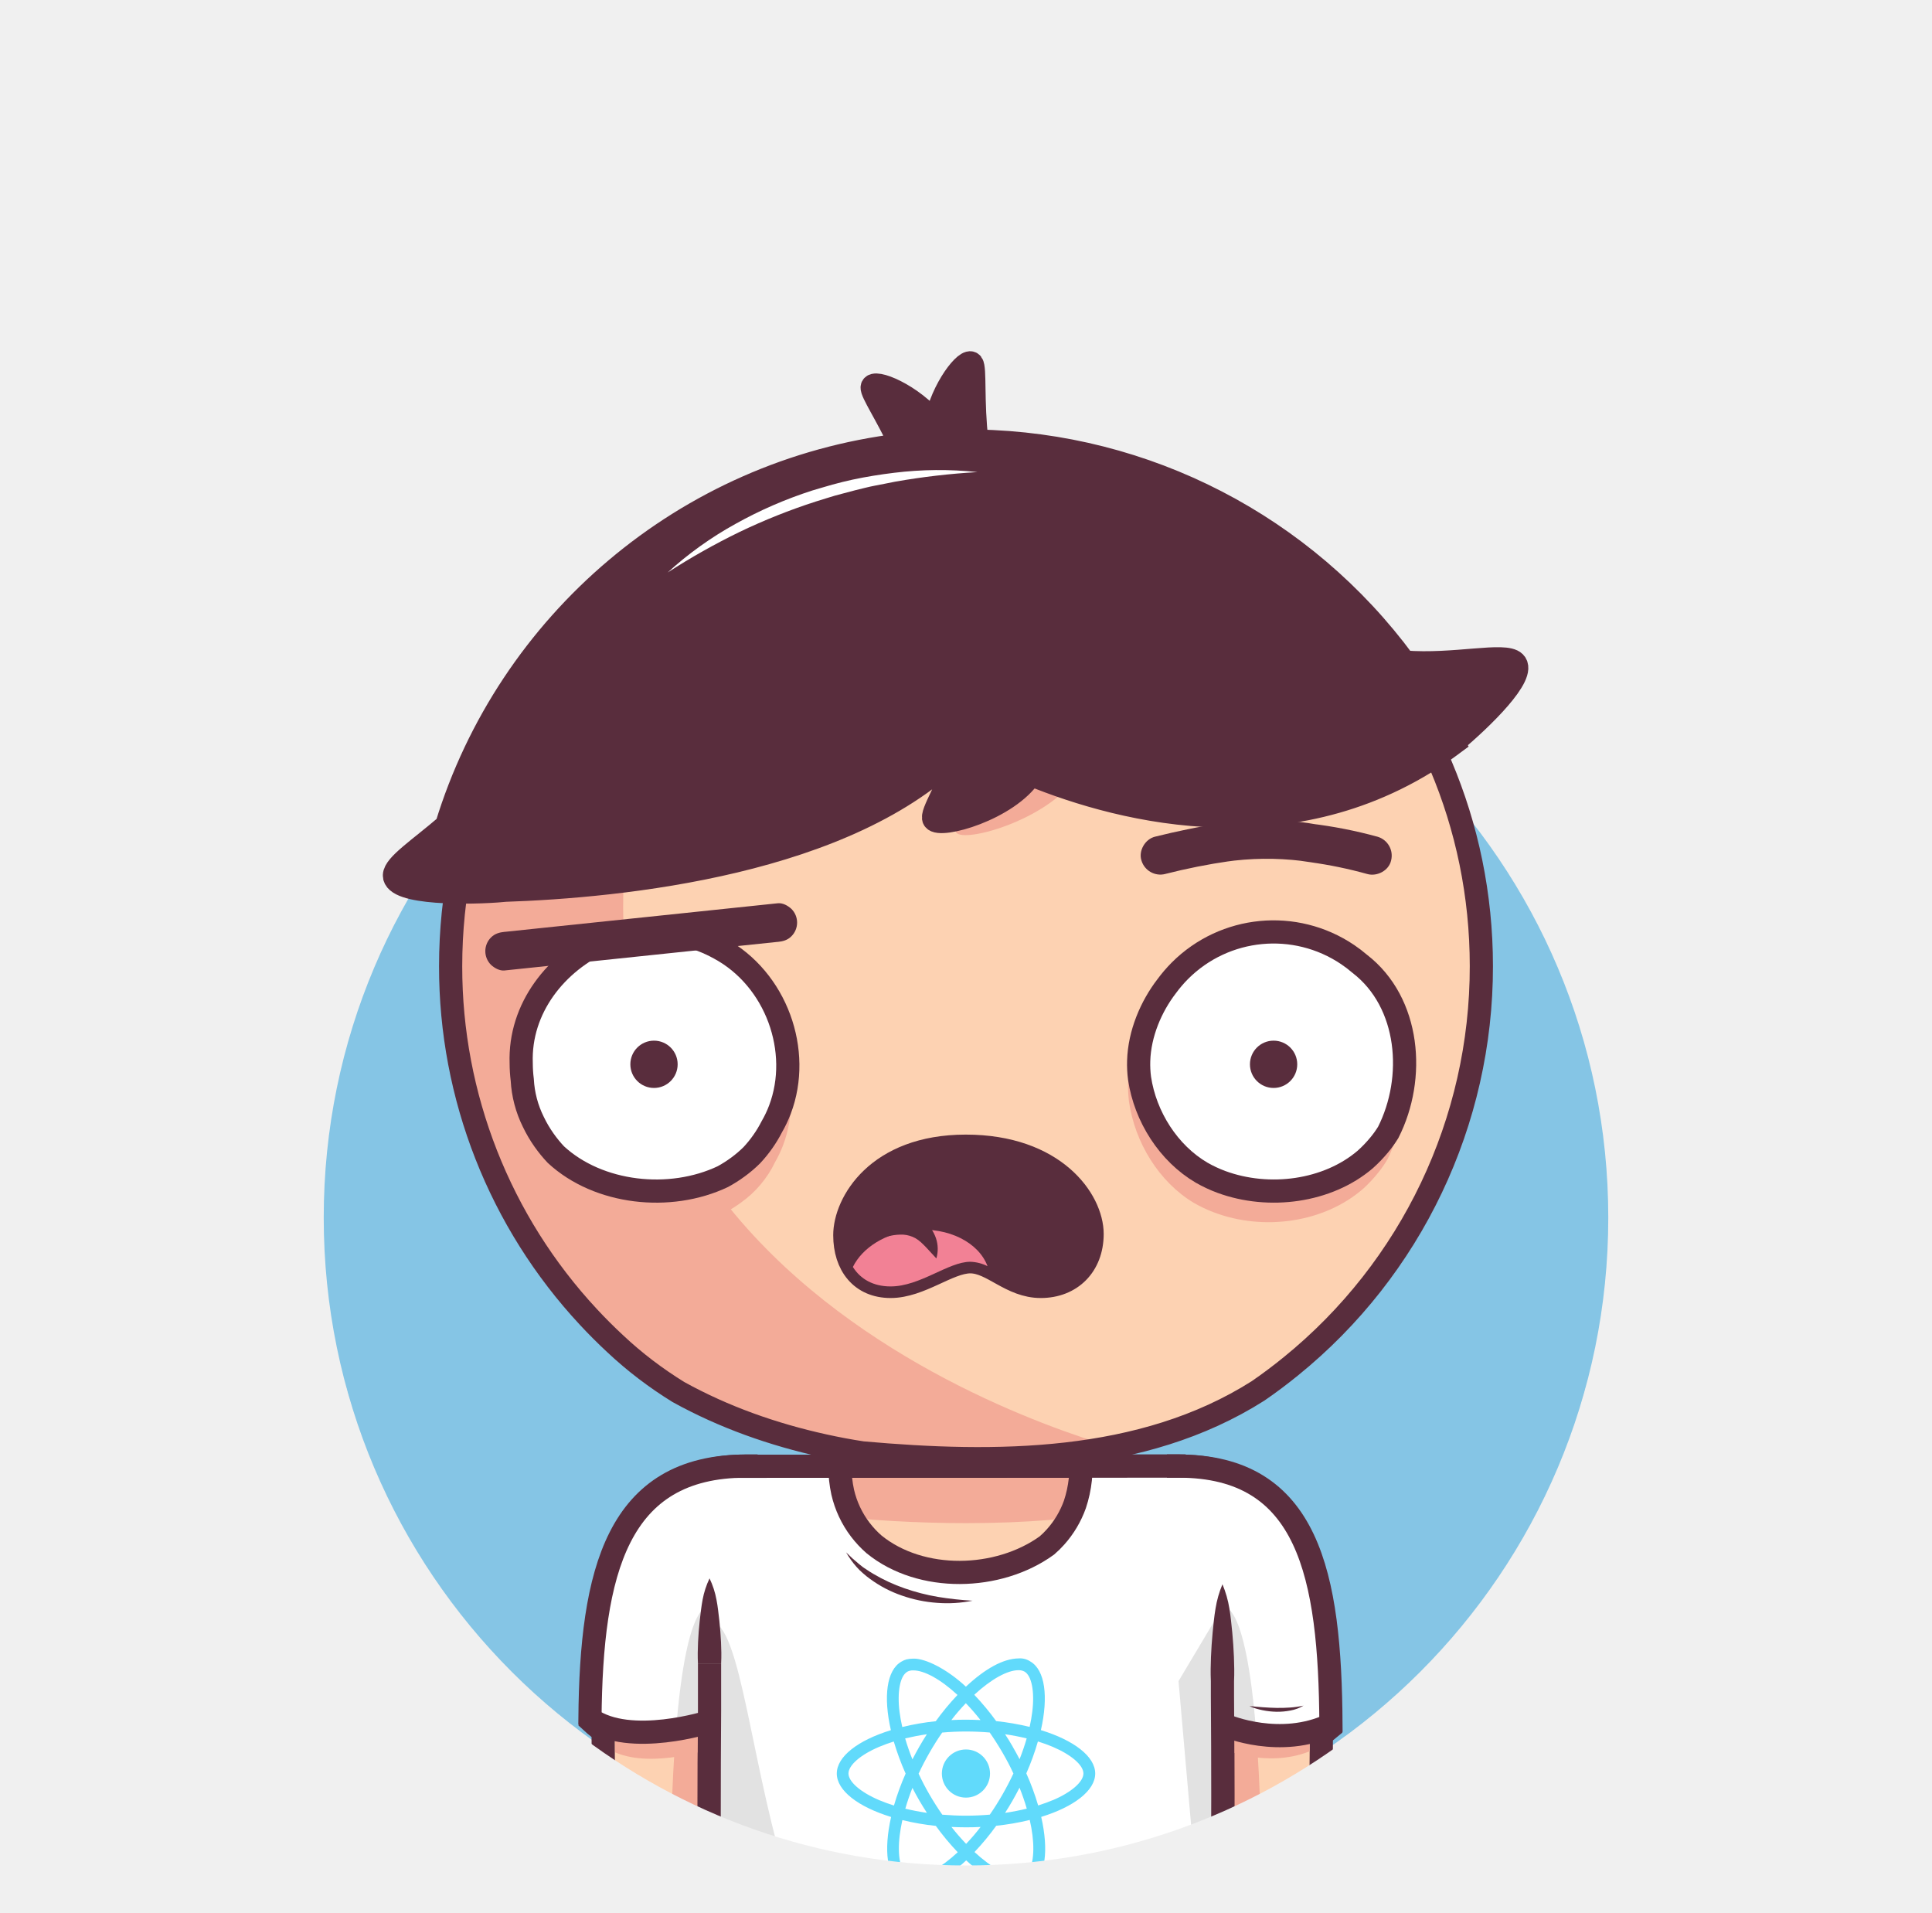
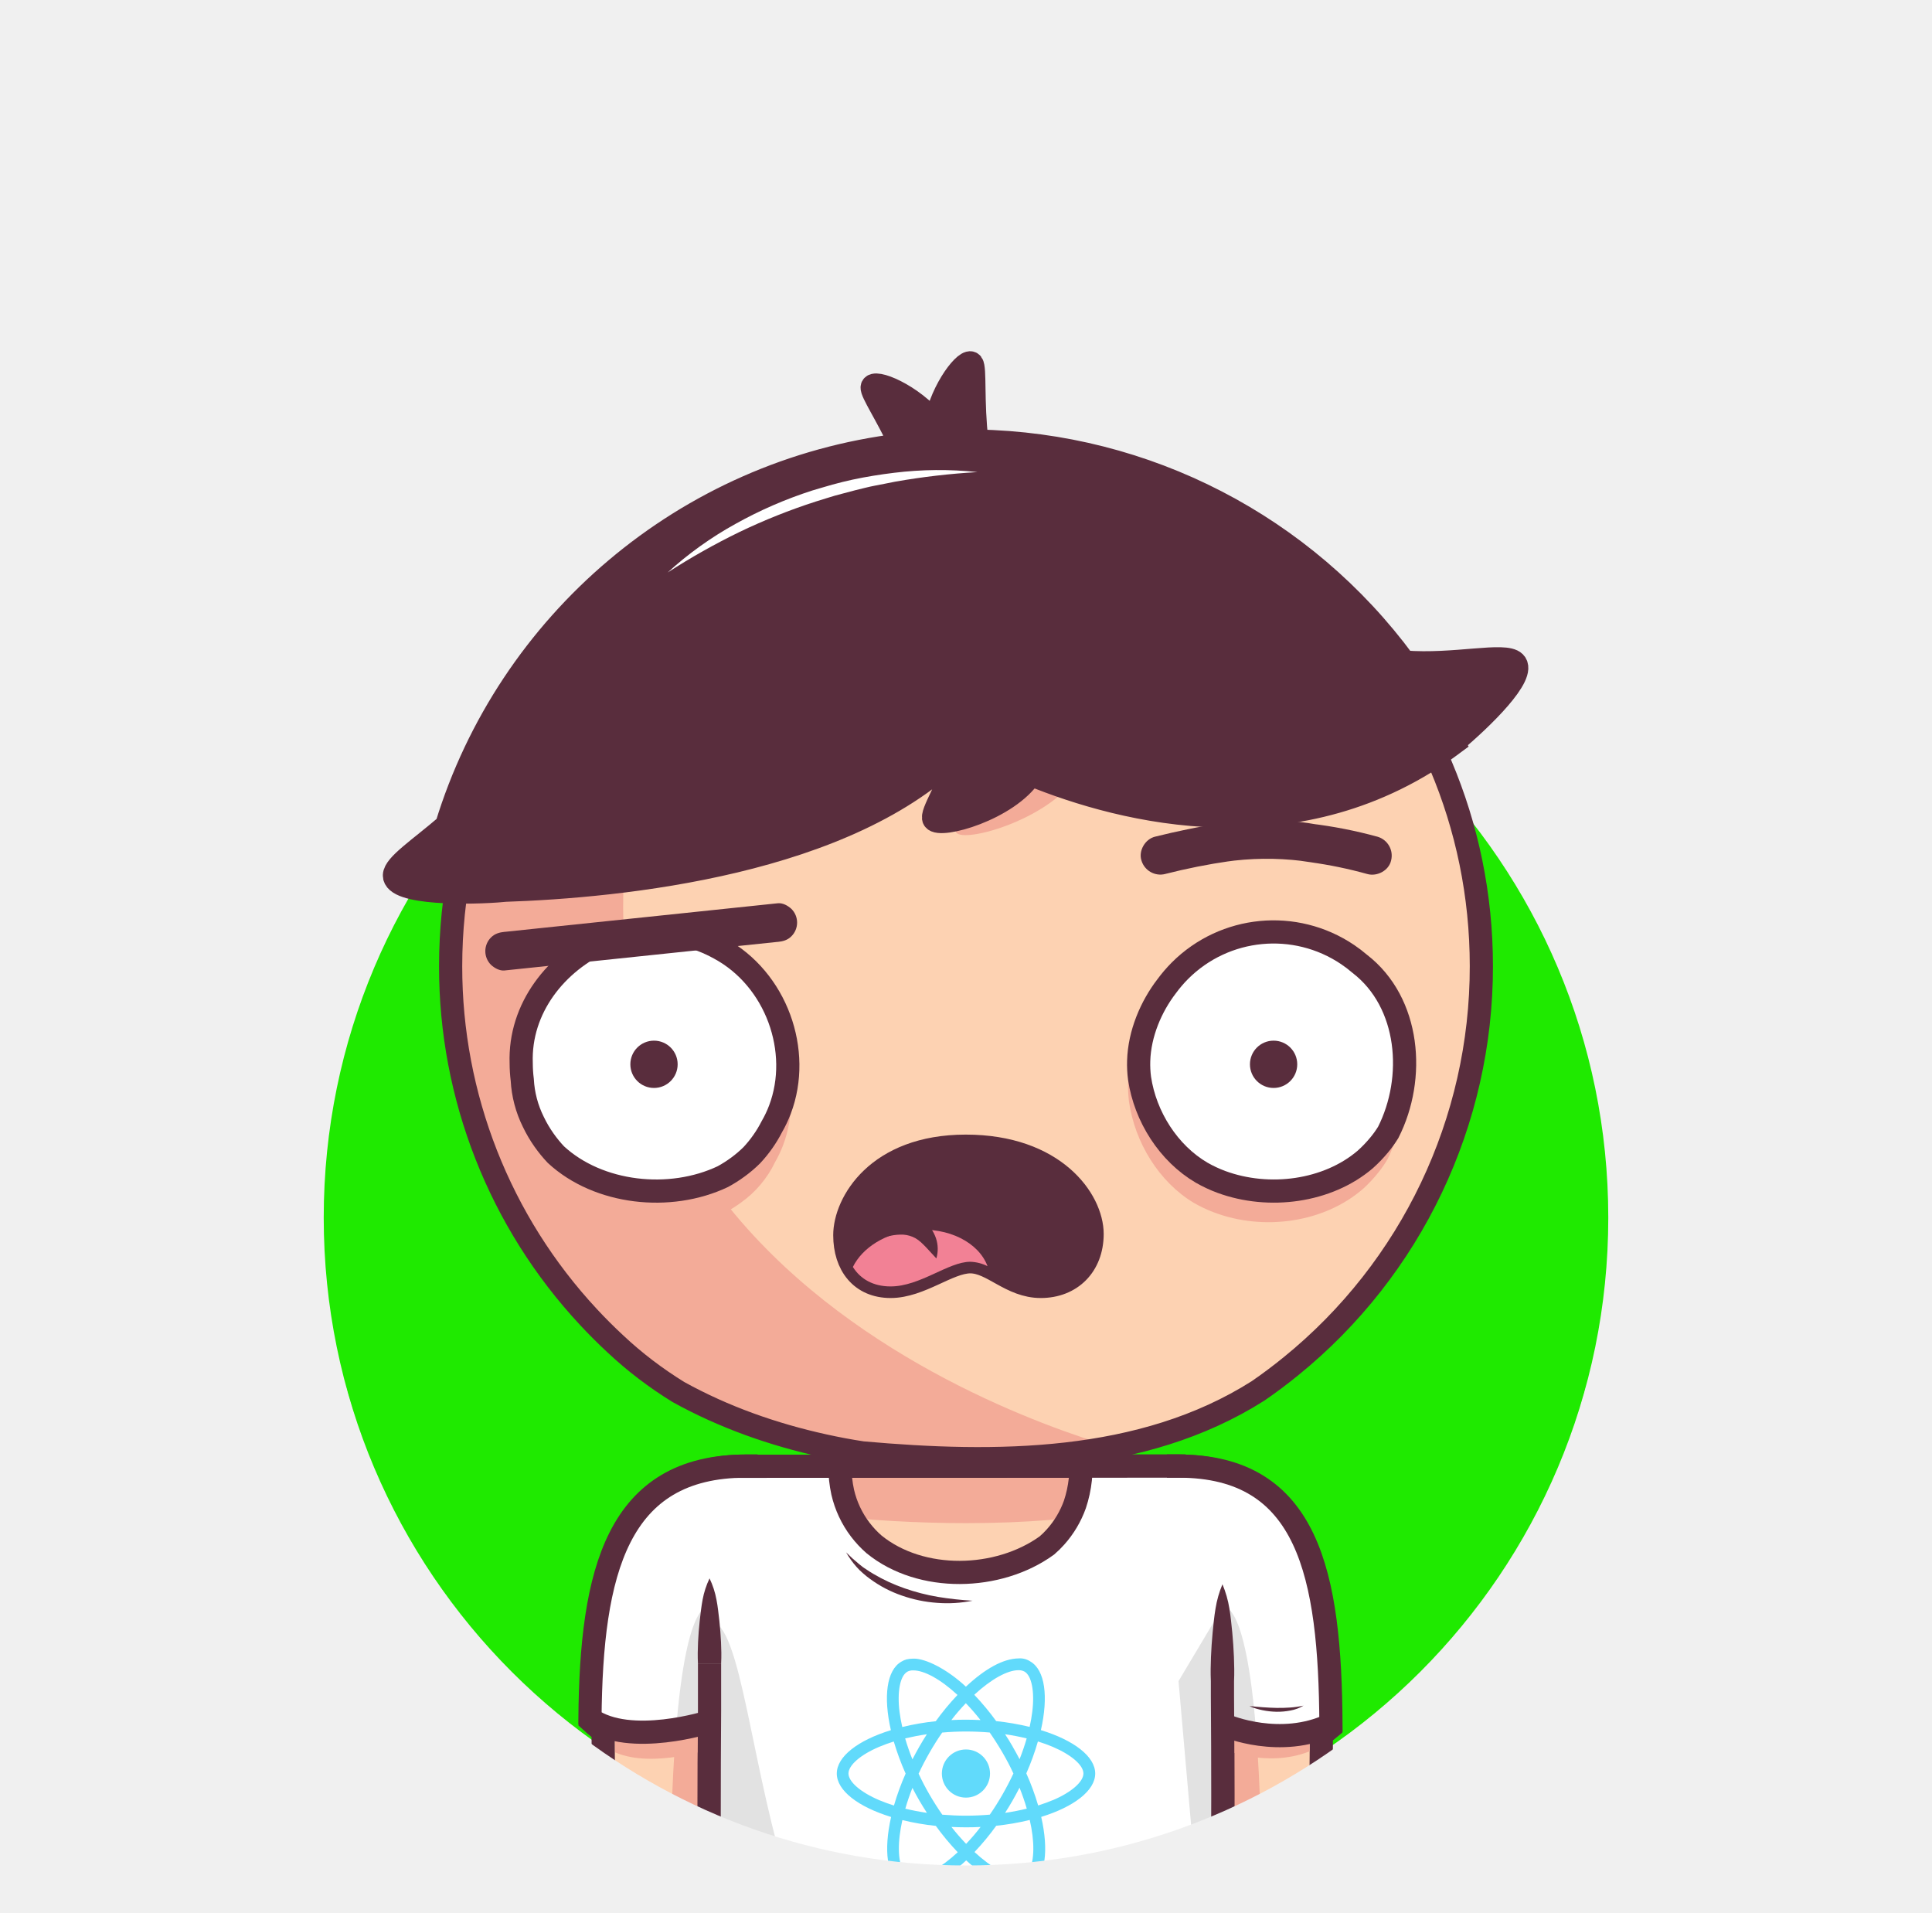
<svg xmlns="http://www.w3.org/2000/svg" viewBox="0 0 1000 990">
  <mask id="mask">
    <path d="M1000,0H0V718.31H179.2c38.38,142.38,167.45,247.1,320.8,247.1s282.42-104.72,320.8-247.1H1000Z" fill="white" />
  </mask>
  <g mask="url(#mask)">
-     <circle cx="500" cy="630.16" r="332.442" fill="#85c5e5" />
+     <circle cx="500" cy="630.16" r="332.442" fill="#1FEA00" />
    <path d="M610,758.72c90.76,0,72,114.24,72.87,241.28H610Z" fill="#fdd2b2" />
    <path d="M632.74,831.87,610,870l11.38,130h31.76C653.91,819.73,632.74,831.87,632.74,831.87Z" fill="#f3ab98" />
    <path d="M233.25,500c0-147.32,119.43-266.75,266.75-266.75S766.75,352.68,766.75,500A266.22,266.22,0,0,1,668.1,707.12q-8.21,6.68-16.94,12.69C591,758,515,758,446.39,751.89c-6.66-1-13.3-2.26-19.89-3.71-26.33-5.8-51.82-14.75-75.37-27.8Q342.4,715,334.2,708.76a199.59,199.59,0,0,1-15.8-13.38q-7.14-6.63-13.79-13.78A265.86,265.86,0,0,1,233.25,500Z" fill="#fdd2b2" />
    <path d="M269.61,634.48c.7,1.2,1.39,2.4,2.11,3.58.43.72.88,1.42,1.33,2.14.66,1.07,1.32,2.14,2,3.19.48.76,1,1.5,1.46,2.24.66,1,1.32,2,2,3,.51.76,1,1.52,1.56,2.28.66,1,1.32,1.92,2,2.88.54.77,1.1,1.53,1.65,2.3s1.34,1.85,2,2.77,1.15,1.53,1.73,2.29,1.37,1.8,2.07,2.7,1.19,1.51,1.79,2.26,1.41,1.76,2.12,2.63,1.23,1.49,1.85,2.23,1.44,1.72,2.17,2.57,1.27,1.47,1.91,2.2l2.22,2.5c.65.73,1.31,1.44,2,2.16.86.94,1.73,1.87,2.6,2.79l1.21,1.28c1.29,1.34,2.59,2.68,3.91,4l.26.27c1.29,1.28,2.6,2.55,3.91,3.81l1.58,1.5c.95.89,1.9,1.78,2.86,2.66l1.16,1.06c1,.94,2.09,1.86,3.14,2.78q4.9,4.27,10,8.19,8.19,6.24,16.93,11.62c23.55,13,49,22,75.37,27.8,6.59,1.45,13.23,2.7,19.89,3.71,42.1,3.75,87,5.18,129.28-3.08C508.45,729,185.59,612.74,388.8,257.48h0c-2.72,1.25-5.4,2.54-8.06,3.88l-.59.29c-1.22.61-2.44,1.24-3.65,1.88l-1,.53c-3.76,2-7.48,4.07-11.13,6.23l-.9.53c-1.16.69-2.31,1.39-3.46,2.1l-.87.54q-5.36,3.35-10.55,6.93l-1.08.75c-1.09.76-2.16,1.52-3.23,2.29l-.66.47q-3.27,2.39-6.46,4.84l-.62.48c-1,.78-2,1.58-3,2.39l-1.17.94c-1,.81-2,1.62-3,2.45l0,0c-2.11,1.75-4.19,3.55-6.24,5.37l-1.14,1-2.69,2.45L318,305q-4.28,4-8.37,8.17l-1.38,1.41c-.79.82-1.58,1.64-2.36,2.47-.46.49-.92,1-1.37,1.48q-2.06,2.2-4.06,4.46c-.45.51-.91,1-1.36,1.54-.71.81-1.41,1.63-2.11,2.45l-1.51,1.79c-.68.81-1.36,1.62-2,2.44-.54.66-1.08,1.33-1.61,2-1.07,1.33-2.12,2.66-3.16,4-.54.7-1.08,1.4-1.61,2.11s-1.2,1.59-1.79,2.4-1.07,1.45-1.59,2.18-1.13,1.55-1.68,2.33q-1.42,2-2.8,4.05c-.5.73-1,1.48-1.49,2.22s-1.1,1.66-1.64,2.5l-1.49,2.31-1.68,2.71c-.43.69-.86,1.38-1.28,2.07-.89,1.46-1.75,2.93-2.61,4.4l-1.22,2.16c-.54.95-1.08,1.91-1.61,2.87-.4.73-.8,1.46-1.19,2.19-.64,1.19-1.27,2.39-1.9,3.59l-1.2,2.34c-.64,1.28-1.28,2.55-1.91,3.84-.33.69-.67,1.39-1,2.09-.52,1.09-1,2.19-1.53,3.29-.31.66-.61,1.32-.91,2q-1.11,2.47-2.17,5c-.22.52-.43,1.05-.65,1.57-.53,1.27-1.05,2.54-1.56,3.82-.27.67-.53,1.34-.79,2-.5,1.26-1,2.53-1.45,3.8-.21.55-.42,1.1-.62,1.65q-.94,2.63-1.85,5.26l-.56,1.7q-.66,2-1.29,4l-.6,1.91c-.47,1.54-.93,3.08-1.37,4.63-.1.33-.2.66-.29,1q-.78,2.76-1.5,5.54c-.16.59-.3,1.19-.45,1.78-.35,1.39-.69,2.78-1,4.18l-.42,1.75c-.43,1.9-.85,3.8-1.24,5.71l-.15.77q-.51,2.55-1,5.1c-.11.61-.21,1.21-.32,1.82-.26,1.49-.51,3-.74,4.5-.08.51-.17,1-.24,1.52-.3,1.95-.57,3.91-.83,5.88l-.15,1.3c-.2,1.59-.38,3.19-.55,4.79-.06.6-.13,1.2-.19,1.81-.16,1.68-.31,3.37-.45,5.06,0,.35-.06.69-.08,1q-.22,3-.39,6.05c0,.53,0,1.07-.07,1.6q-.1,2.36-.18,4.71c0,.59,0,1.18,0,1.77,0,2.05-.08,4.11-.08,6.17,0,0,0,.07,0,.1,0,2.22,0,4.42.08,6.62,0,.76.06,1.52.08,2.28.05,1.47.1,2.94.17,4.41,0,.89.11,1.77.16,2.66.08,1.33.15,2.66.25,4,.07,1,.16,1.89.24,2.83.11,1.26.21,2.52.34,3.77.09,1,.21,1.94.31,2.91.14,1.21.27,2.43.42,3.64.12,1,.26,2,.39,2.95.16,1.18.32,2.37.5,3.55.15,1,.31,2,.47,3,.18,1.16.37,2.33.57,3.49.18,1,.36,2,.55,3,.21,1.15.43,2.3.65,3.44s.41,2,.62,3c.24,1.14.48,2.27.74,3.4s.44,2,.68,2.93c.26,1.13.54,2.25.82,3.36s.49,1.95.74,2.91c.3,1.12.6,2.23.91,3.34.26,1,.53,1.92.81,2.87.32,1.11.65,2.21,1,3.31s.58,1.89.88,2.84.7,2.19,1.06,3.28.62,1.87.94,2.8c.38,1.09.76,2.18,1.15,3.27.33.91.65,1.83,1,2.74l1.24,3.27c.35.89.69,1.79,1,2.68.44,1.09.89,2.19,1.34,3.28.36.86.71,1.73,1.08,2.59.47,1.12,1,2.22,1.45,3.33.37.82.73,1.65,1.1,2.47.52,1.16,1.07,2.3,1.6,3.44l1.08,2.3c.61,1.26,1.24,2.5,1.87,3.75.32.63.62,1.27.95,1.9q2.88,5.61,6,11.07C268.88,633.26,269.25,633.87,269.61,634.48Z" fill="#f3ab98" />
    <path d="M233.25,500c0-147.32,119.43-266.75,266.75-266.75S766.75,352.68,766.75,500A266.22,266.22,0,0,1,668.1,707.12q-8.21,6.68-16.94,12.69C591,758,515,758,446.39,751.89c-6.66-1-13.3-2.26-19.89-3.71-26.33-5.8-51.82-14.75-75.37-27.8Q342.4,715,334.2,708.76a199.59,199.59,0,0,1-15.8-13.38q-7.14-6.63-13.79-13.78A265.86,265.86,0,0,1,233.25,500Z" fill="none" stroke="#592d3d" stroke-miterlimit="10" stroke-width="12px" />
    <path d="M386.12,758.72c-90.77,0-72,114.24-72.87,241.28h72.87Z" fill="#fdd2b2" />
    <path d="M367.23,831.87,390,870l-11.39,130H346.88C346.07,819.73,367.23,831.87,367.23,831.87Z" fill="#f3ab98" />
    <path d="M619.47,1070H380.53a13.28,13.28,0,0,1-13.27-13.28V772a13.28,13.28,0,0,1,13.27-13.28H613.76c13.09,0,19,7.66,19,19.88v278.08A13.28,13.28,0,0,1,619.47,1070Z" fill="#fdd2b2" />
    <path d="M629.05,766.62a19.33,19.33,0,0,1-2.51-4,17.25,17.25,0,0,0-8.28-3.51,28.88,28.88,0,0,0-4.5-.34H380.53A13.28,13.28,0,0,0,367.26,772c29,10.42,83.29,16.24,132.74,16.24C563.06,788.24,604.38,778.89,629.05,766.62Z" fill="#f3ab98" />
    <path d="M610,758.72c90.76,0,72,114.24,72.87,241.28H632.74" fill="none" stroke="#592d3d" stroke-linecap="square" stroke-miterlimit="10" stroke-width="12px" />
    <path d="M386.12,758.72c-90.77,0-72,114.24-72.87,241.28h50.07" fill="none" stroke="#592d3d" stroke-linecap="square" stroke-miterlimit="10" stroke-width="12px" />
    <path d="M380.53,758.82l233.23-.1" fill="none" stroke="#592d3d" stroke-miterlimit="10" stroke-width="12px" />
    <path d="M380.53,1070H497.15C388,1070,396.24,838.82,367.26,838.82v217.86A13.28,13.28,0,0,0,380.53,1070Z" fill="#f3ab98" />
    <path d="M361.26,860.85c-.19-3.67-.11-7.34.05-11s.47-7.35.86-11c.2-1.84.4-3.67.65-5.51s.49-3.67.85-5.51a44.18,44.18,0,0,1,3.59-11,44.18,44.18,0,0,1,3.59,11c.36,1.84.62,3.67.85,5.51s.45,3.67.65,5.51c.38,3.67.68,7.34.85,11s.25,7.34.06,11Z" fill="#592d3d" />
    <path d="M632.74,870v8c.26,34,.26,69,0,102.75,0,2.87,0,5.72,0,8.53v67.41A13.28,13.28,0,0,1,619.47,1070H380.53a13.28,13.28,0,0,1-13.27-13.28V998.52c0-2.51,0-5.07,0-7.65-.25-34.87-.25-69.87,0-105.3V860.85" fill="none" stroke="#592d3d" stroke-miterlimit="10" stroke-width="12px" />
    <path d="M626.74,870c-.19-4.17-.1-8.35.06-12.53s.47-8.35.85-12.53c.2-2.09.41-4.18.65-6.27s.49-4.17.85-6.26a55.09,55.09,0,0,1,3.59-12.53,55.09,55.09,0,0,1,3.59,12.53c.36,2.09.62,4.18.85,6.26s.45,4.18.65,6.27c.38,4.18.69,8.35.85,12.53s.25,8.36.06,12.53Z" fill="#592d3d" />
    <path d="M570.68,842.45C570.9,833,582.9,829,588.9,835a10.61,10.61,0,1,1-15.16,14.85A10.4,10.4,0,0,1,570.68,842.45Z" fill="#592d3d" />
    <path d="M408.11,842.15C407.9,834,416.9,830,422.9,833c8,3,8,14,0,19-4,2-8,0-11.75-2.48A10.39,10.39,0,0,1,408.11,842.15Z" fill="#592d3d" />
    <path d="M500,831.77a27.13,27.13,0,0,1,1.5,5.84,42.47,42.47,0,0,1,.49,5.84l.3,11.69c.09,3.89.21,7.79.25,11.69l.17,11.67c.23,15.57.22,31.16.28,46.74s.18,31.16,0,46.74c-.09,7.79-.3,15.58-.53,23.37-.1,3.89-.29,7.79-.67,11.68a92.5,92.5,0,0,1-1.77,11.69,92.5,92.5,0,0,1-1.77-11.69c-.38-3.89-.57-7.79-.67-11.68-.23-7.79-.44-15.58-.53-23.37-.2-15.58,0-31.16,0-46.74s0-31.15.18-46.73l.17-11.7.33-11.68.33-11.68a44.11,44.11,0,0,1,.5-5.84A27.13,27.13,0,0,1,500,831.77Z" fill="#f3ab98" />
    <path d="M425.22,883a18.51,18.51,0,0,1,4.67-1.5,29.75,29.75,0,0,1,4.68-.5l9.35-.33,18.7-.41c12.46-.19,24.91-.24,37.38-.27s24.93-.16,37.39,0c6.23.09,12.46.3,18.7.53,3.11.11,6.23.3,9.34.67a61.34,61.34,0,0,1,9.35,1.78,59.17,59.17,0,0,1-9.35,1.77c-3.11.38-6.23.57-9.34.67-6.24.23-12.47.43-18.7.52-12.46.19-24.92,0-37.39,0s-24.93,0-37.4-.15c-6.23-.06-12.46-.26-18.68-.5l-9.35-.34a29.5,29.5,0,0,1-4.67-.5A18.45,18.45,0,0,1,425.22,883Z" fill="#f3ab98" />
    <path d="M442.41,914.38a12.51,12.51,0,0,1,3.74-1.11,18.35,18.35,0,0,1,3.62-.15c2.39.1,4.78.16,7.17.21,4.78.11,9.56.15,14.34.17,9.63,0,19.09.08,28.76-.21s19.26-.43,28.88-.39c4.81,0,9.62.13,14.42.24a70.37,70.37,0,0,1,7.23.47,38.17,38.17,0,0,1,7.27,1.53,36.56,36.56,0,0,1-7.16,2,61.08,61.08,0,0,1-7.21.86c-4.82.35-9.64.65-14.45.82-9.64.36-19.27.32-28.88.45-4.81,0-9.61.22-14.48.1s-9.69-.13-14.52-.31-9.68-.58-14.5-1.08c-2.42-.27-4.82-.57-7.23-.9a16.82,16.82,0,0,1-3.57-.84A11.51,11.51,0,0,1,442.41,914.38Z" fill="#f3ab98" />
    <path d="M438.93,949.87a13.07,13.07,0,0,1,3.82-1.5,19.13,19.13,0,0,1,3.82-.49l7.63-.32c5.09-.18,10.19-.33,15.28-.41C479.66,947,489.84,947,500,947s20.36-.17,30.54,0c5.09.09,10.18.3,15.27.53a72.73,72.73,0,0,1,7.63.66A41.2,41.2,0,0,1,561.1,950a41.25,41.25,0,0,1-7.63,1.77,70.34,70.34,0,0,1-7.64.67c-5.09.23-10.18.44-15.27.53-10.18.2-20.37.06-30.55,0s-20.36-.06-30.54-.25c-5.09-.1-10.19-.28-15.28-.49l-7.63-.37a19.33,19.33,0,0,1-3.82-.5A12.85,12.85,0,0,1,438.93,949.87Z" fill="#f3ab98" />
    <path d="M677.8,906.35c.21-37.11-1.21-70.07-7.73-95.39C660,785.6,641.89,770.48,610,770.48L632.79,905S655.31,915.24,677.8,906.35Z" fill="#f3ab98" />
    <path d="M686.41,895.79a20.31,20.31,0,0,1-3.7,2.43" fill="none" stroke="#592d3d" stroke-linecap="square" stroke-miterlimit="10" stroke-width="12px" />
    <path d="M326.11,809.88c-6.83,25.57-8,59.13-7.74,97,19.9,8.54,50.42-2.15,50.42-2.15l17.33-132.24C355.25,772.46,336.85,786.36,326.11,809.88Z" fill="#f3ab98" />
    <path d="M613.76,758.72H559.55v.1a62.78,62.78,0,0,1-1.44,13.39,60.92,60.92,0,0,1-1.74,6.33,50.88,50.88,0,0,1-10,16.83,48.2,48.2,0,0,1-4.5,4.43c-25.17,18.2-65.17,19.2-89.48-.58a51.79,51.79,0,0,1-7.11-7.6,50.84,50.84,0,0,1-9.1-19.41,62.41,62.41,0,0,1-1.07-6.59,61,61,0,0,1-.37-6.8v-.1H380.53A13.28,13.28,0,0,0,367.26,772v284.68A13.28,13.28,0,0,0,380.53,1070H619.47a13.28,13.28,0,0,0,13.27-13.28V778.6C632.74,766.38,626.85,758.72,613.76,758.72Z" fill="#FFFFFF" />
    <path d="M610,758.72c63.54,0,73.4,56,73.9,133.17-18.6,11.62-48.91,1.31-48.91,1.31Z" fill="#FFFFFF" />
    <path d="M632.74,831.87,610,870l11.38,130h11.61V894.35l17.28,2.89C644.6,825.07,632.74,831.87,632.74,831.87Z" fill="#E2E2E2" />
    <path d="M386.12,758.72c-61.78,0-75.83,53.8-76.85,127.66,19,19.86,58,4.58,58,4.58Z" fill="#FFFFFF" />
    <path d="M367.23,831.87V891l-17.31,4.31C355.59,825.19,367.23,831.87,367.23,831.87Z" fill="#E2E2E2" />
    <path d="M610,758.72c67.41,0,78.45,56.29,78.9,133.78-26.2,12.43-53.91.7-53.91.7" fill="none" stroke="#592d3d" stroke-linecap="square" stroke-miterlimit="10" stroke-width="12px" />
    <path d="M386.12,758.72c-66.79,0-80.08,54.7-80.76,130.72C326,904.22,367.22,891,367.22,891" fill="none" stroke="#592d3d" stroke-linecap="square" stroke-miterlimit="10" stroke-width="12px" />
    <path d="M380.53,1070H497.15C388,1070,396.24,838.82,367.26,838.82v217.86A13.28,13.28,0,0,0,380.53,1070Z" fill="#E2E2E2" />
    <path d="M361.26,860.85c-.19-3.67-.11-7.34.05-11s.47-7.35.86-11c.2-1.84.4-3.67.65-5.51s.49-3.67.85-5.51a44.18,44.18,0,0,1,3.59-11,43.74,43.74,0,0,1,3.58,11c.37,1.84.63,3.67.86,5.51s.45,3.67.65,5.51c.38,3.67.68,7.34.85,11s.25,7.34.06,11Z" fill="#592d3d" />
    <path d="M632.74,870v8c.26,34,.26,69,0,102.75,0,2.87,0,5.72,0,8.53v67.41A13.28,13.28,0,0,1,619.47,1070H380.53a13.28,13.28,0,0,1-13.27-13.28V998.52c0-2.51,0-5.07,0-7.65-.25-34.87-.25-69.87,0-105.3V860.85" fill="none" stroke="#592d3d" stroke-miterlimit="10" stroke-width="12px" />
    <path d="M626.74,870c-.19-4.17-.1-8.35.06-12.53s.47-8.35.85-12.53c.2-2.09.41-4.18.65-6.27s.49-4.17.86-6.26a54.55,54.55,0,0,1,3.58-12.53,55.09,55.09,0,0,1,3.59,12.53c.36,2.09.62,4.18.85,6.26s.45,4.18.65,6.27c.38,4.18.69,8.35.85,12.53s.25,8.36.06,12.53Z" fill="#592d3d" />
    <path d="M380.53,758.82l233.23-.1" fill="none" stroke="#592d3d" stroke-miterlimit="10" stroke-width="12px" />
    <path d="M559.55,758.82a62.78,62.78,0,0,1-1.44,13.39,60.92,60.92,0,0,1-1.74,6.33,50.88,50.88,0,0,1-10,16.83,48.2,48.2,0,0,1-4.5,4.43c-25.17,18.2-65.17,19.2-89.48-.58a51.79,51.79,0,0,1-7.11-7.6,50.84,50.84,0,0,1-9.1-19.41,62.41,62.41,0,0,1-1.07-6.59,61,61,0,0,1-.37-6.8" fill="none" stroke="#592d3d" stroke-miterlimit="10" stroke-width="12px" />
    <path d="M503.4,828.39a66.61,66.61,0,0,1-18.39,1.1,69.79,69.79,0,0,1-18.2-3.76,61.46,61.46,0,0,1-16.5-8.64l-1.86-1.41c-.61-.48-1.2-1-1.79-1.52a32.24,32.24,0,0,1-3.33-3.28,43.83,43.83,0,0,1-5.38-7.51,87.37,87.37,0,0,0,6.74,6.09c.58.48,1.17.95,1.75,1.4s1.23.82,1.84,1.24,1.22.84,1.85,1.23l1.91,1.16a88.05,88.05,0,0,0,16.1,7.46,106.26,106.26,0,0,0,17.25,4.45A173.7,173.7,0,0,0,503.4,828.39Z" fill="#592d3d" />
    <path d="M307.83,892.5a24.54,24.54,0,0,0,3.68,2.77" fill="none" stroke="#592d3d" stroke-linecap="square" stroke-miterlimit="10" stroke-width="12px" />
    <path d="M674.7,882.69a19.88,19.88,0,0,1-6.76,2.52,34.83,34.83,0,0,1-7.2.65,40.16,40.16,0,0,1-7.18-.79c-1.18-.21-2.33-.56-3.49-.87s-2.27-.77-3.37-1.24c1.21,0,2.38.18,3.56.28l3.52.29c1.17,0,2.33.2,3.5.21s2.32.11,3.48.12q3.5.06,7-.19A49.31,49.31,0,0,0,674.7,882.69Z" fill="#592d3d" />
    <path d="M566.88,917.83c0-8.86-11.1-17.26-28.11-22.47,3.93-17.34,2.18-31.13-5.51-35.55a9.56,9.56,0,0,0-6.08-1.56c-8,.13-17.31,5.35-27.23,14.62C490,863.65,479,858.2,472.71,858.36c-3.16.09-4.37.52-6.16,1.56-7.67,4.41-9.38,18.18-5.43,35.47-17,5.23-28,13.61-28,22.44s11.1,17.26,28.11,22.47c-3.93,17.34-2.18,31.13,5.51,35.55a11.93,11.93,0,0,0,6.13,1.53c7.5,0,17.31-5.35,27.24-14.62,9.92,9.22,19.74,14.51,27.24,14.51a12.11,12.11,0,0,0,6.16-1.53c7.66-4.42,9.38-18.19,5.42-35.47C555.84,935.06,566.88,926.66,566.88,917.83Zm-39.72-53.49v0a6.32,6.32,0,0,1,3.1.71c3.71,2.13,5.32,10.23,4.07,20.64-.3,2.56-.79,5.26-1.39,8a133,133,0,0,0-17.32-3,132.78,132.78,0,0,0-11.34-13.63C513.16,868.87,521.49,864.35,527.16,864.34Zm-51.32,67.45q1.92,3.27,3.93,6.38c-3.87-.57-7.61-1.28-11.18-2.15,1-3.52,2.26-7.15,3.68-10.77C473.39,927.43,474.56,929.61,475.84,931.79Zm-7.33-32.15c3.57-.84,7.33-1.58,11.23-2.15-1.33,2.1-2.67,4.25-3.92,6.46s-2.43,4.36-3.55,6.54A114.8,114.8,0,0,1,468.51,899.64Zm6.95,18.27c1.69-3.65,3.6-7.31,5.65-10.88s4.3-7.17,6.57-10.41c4.06-.36,8.18-.55,12.32-.55s8.23.19,12.27.52c2.26,3.24,4.47,6.71,6.6,10.36s4,7.2,5.67,10.85c-1.72,3.66-3.6,7.31-5.65,10.88s-4.3,7.17-6.57,10.42c-4.06.35-8.18.54-12.32.54s-8.23-.19-12.27-.52c-2.26-3.24-4.47-6.7-6.6-10.36S477.18,921.56,475.46,917.91Zm48.7,13.8c1.25-2.18,2.42-4.39,3.54-6.57A114.8,114.8,0,0,1,531.46,936c-3.57.87-7.33,1.61-11.23,2.18C521.57,936.07,522.9,933.92,524.16,931.71Zm0-27.84c-1.25-2.18-2.59-4.31-3.93-6.38q5.82.85,11.18,2.15c-1,3.52-2.26,7.15-3.68,10.77C526.58,908.23,525.41,906.05,524.13,903.87ZM507.5,890.15c-2.46-.1-5-.19-7.5-.19s-5.1.06-7.58.19a105.71,105.71,0,0,1,7.5-8.72A114.37,114.37,0,0,1,507.5,890.15Zm-37.93-25a6.08,6.08,0,0,1,3.14-.71v0c5.64,0,14,4.5,22.9,12.71a129.42,129.42,0,0,0-11.26,13.6,129.07,129.07,0,0,0-17.34,3c-.63-2.72-1.09-5.37-1.42-7.9C464.31,875.43,465.89,867.33,469.57,865.18Zm-6.87,69.23c-2.7-.85-5.26-1.78-7.63-2.78-9.66-4.12-15.9-9.52-15.9-13.8s6.24-9.71,15.9-13.8c2.34-1,4.9-1.91,7.55-2.75a130.83,130.83,0,0,0,6.13,16.6A130.68,130.68,0,0,0,462.7,934.41Zm10.12,36.91a6.43,6.43,0,0,1-3.08-.73c-3.71-2.13-5.32-10.23-4.07-20.64.3-2.57.79-5.26,1.39-8a131.33,131.33,0,0,0,17.32,3,131.87,131.87,0,0,0,11.34,13.64C486.83,966.8,478.49,971.32,472.82,971.32Zm27.23-17.09a114.59,114.59,0,0,1-7.58-8.73c2.46.11,5,.19,7.5.19s5.1-.05,7.58-.19A105.91,105.91,0,0,1,500.05,954.23Zm30.38,16.25a6.08,6.08,0,0,1-3.14.71c-5.64,0-14-4.5-22.9-12.71a129.42,129.42,0,0,0,11.26-13.6,129.07,129.07,0,0,0,17.34-3,75.63,75.63,0,0,1,1.42,7.93C535.69,960.23,534.11,968.32,530.43,970.48Zm14.48-38.85c-2.35,1-4.91,1.9-7.56,2.75a131.52,131.52,0,0,0-6.13-16.61,129,129,0,0,0,6-16.52c2.7.85,5.26,1.77,7.66,2.78,9.66,4.12,15.9,9.52,15.9,13.8S554.56,927.54,544.91,931.63Z" stroke="#ffffff" stroke-width="16px" />
    <circle cx="499.97" cy="917.83" r="12.46" stroke="#ffffff" stroke-width="24px" />
    <path d="M566.88,917.83c0-8.86-11.1-17.26-28.11-22.47,3.93-17.34,2.18-31.13-5.51-35.55a9.56,9.56,0,0,0-6.08-1.56c-8,.13-17.31,5.35-27.23,14.62C490,863.65,479,858.2,472.71,858.36c-3.16.09-4.37.52-6.16,1.56-7.67,4.41-9.38,18.18-5.43,35.47-17,5.23-28,13.61-28,22.44s11.1,17.26,28.11,22.47c-3.93,17.34-2.18,31.13,5.51,35.55a11.93,11.93,0,0,0,6.13,1.53c7.5,0,17.31-5.35,27.24-14.62,9.92,9.22,19.74,14.51,27.24,14.51a12.11,12.11,0,0,0,6.16-1.53c7.66-4.42,9.38-18.19,5.42-35.47C555.84,935.06,566.88,926.66,566.88,917.83Zm-39.72-53.49v0a6.32,6.32,0,0,1,3.1.71c3.71,2.13,5.32,10.23,4.07,20.64-.3,2.56-.79,5.26-1.39,8a133,133,0,0,0-17.32-3,132.78,132.78,0,0,0-11.34-13.63C513.16,868.87,521.49,864.35,527.16,864.34Zm-51.32,67.45q1.92,3.27,3.93,6.38c-3.87-.57-7.61-1.28-11.18-2.15,1-3.52,2.26-7.15,3.68-10.77C473.39,927.43,474.56,929.61,475.84,931.79Zm-7.33-32.15c3.57-.84,7.33-1.58,11.23-2.15-1.33,2.1-2.67,4.25-3.92,6.46s-2.43,4.36-3.55,6.54A114.8,114.8,0,0,1,468.51,899.64Zm6.95,18.27c1.69-3.65,3.6-7.31,5.65-10.88s4.3-7.17,6.57-10.41c4.06-.36,8.18-.55,12.32-.55s8.23.19,12.27.52c2.26,3.24,4.47,6.71,6.6,10.36s4,7.2,5.67,10.85c-1.72,3.66-3.6,7.31-5.65,10.88s-4.3,7.17-6.57,10.42c-4.06.35-8.18.54-12.32.54s-8.23-.19-12.27-.52c-2.26-3.24-4.47-6.7-6.6-10.36S477.18,921.56,475.46,917.91Zm48.7,13.8c1.25-2.18,2.42-4.39,3.54-6.57A114.8,114.8,0,0,1,531.46,936c-3.57.87-7.33,1.61-11.23,2.18C521.57,936.07,522.9,933.92,524.16,931.71Zm0-27.84c-1.25-2.18-2.59-4.31-3.93-6.38q5.82.85,11.18,2.15c-1,3.52-2.26,7.15-3.68,10.77C526.58,908.23,525.41,906.05,524.13,903.87ZM507.5,890.15c-2.46-.1-5-.19-7.5-.19s-5.1.06-7.58.19a105.71,105.71,0,0,1,7.5-8.72A114.37,114.37,0,0,1,507.5,890.15Zm-37.93-25a6.08,6.08,0,0,1,3.14-.71v0c5.64,0,14,4.5,22.9,12.71a129.42,129.42,0,0,0-11.26,13.6,129.07,129.07,0,0,0-17.34,3c-.63-2.72-1.09-5.37-1.42-7.9C464.31,875.43,465.89,867.33,469.57,865.18Zm-6.87,69.23c-2.7-.85-5.26-1.78-7.63-2.78-9.66-4.12-15.9-9.52-15.9-13.8s6.24-9.71,15.9-13.8c2.34-1,4.9-1.91,7.55-2.75a130.83,130.83,0,0,0,6.13,16.6A130.68,130.68,0,0,0,462.7,934.41Zm10.12,36.91a6.43,6.43,0,0,1-3.08-.73c-3.71-2.13-5.32-10.23-4.07-20.64.3-2.57.79-5.26,1.39-8a131.33,131.33,0,0,0,17.32,3,131.87,131.87,0,0,0,11.34,13.64C486.83,966.8,478.49,971.32,472.82,971.32Zm27.23-17.09a114.59,114.59,0,0,1-7.58-8.73c2.46.11,5,.19,7.5.19s5.1-.05,7.58-.19A105.91,105.91,0,0,1,500.05,954.23Zm30.38,16.25a6.08,6.08,0,0,1-3.14.71c-5.64,0-14-4.5-22.9-12.71a129.42,129.42,0,0,0,11.26-13.6,129.07,129.07,0,0,0,17.34-3,75.63,75.63,0,0,1,1.42,7.93C535.69,960.23,534.11,968.32,530.43,970.48Zm14.48-38.85c-2.35,1-4.91,1.9-7.56,2.75a131.52,131.52,0,0,0-6.13-16.61,129,129,0,0,0,6-16.52c2.7.85,5.26,1.77,7.66,2.78,9.66,4.12,15.9,9.52,15.9,13.8S554.56,927.54,544.91,931.63Z" fill="#61dafb" />
    <circle cx="499.97" cy="917.83" r="12.46" fill="#61dafb" />
    <path d="M271.4,568.53c-1-28.36,18-52.36,43.28-63.56a62.37,62.37,0,0,1,8.16-2.7A70,70,0,0,1,365.05,505a71.67,71.67,0,0,1,8.93,4.16c29.53,15.89,42.79,53.25,31.36,83.46a61.68,61.68,0,0,1-4.18,8.82,54.68,54.68,0,0,1-17.51,20.83,69.25,69.25,0,0,1-7.85,5c-27.38,13-64.38,9-86.45-11.4a68.39,68.39,0,0,1-6.11-7.47,64.89,64.89,0,0,1-5.57-9.5A55.78,55.78,0,0,1,272,577.1,75.67,75.67,0,0,1,271.4,568.53Z" fill="#f3ab98" />
    <path d="M269.77,550.18c-1-28.36,18-52.36,43.28-63.56a62.23,62.23,0,0,1,8.15-2.7,70,70,0,0,1,42.22,2.68,71.54,71.54,0,0,1,8.92,4.16c29.53,15.89,42.79,53.26,31.36,83.46a59.6,59.6,0,0,1-4.18,8.82,63.85,63.85,0,0,1-4.71,7.8,64.78,64.78,0,0,1-5.68,7,63.08,63.08,0,0,1-7.12,6.07,68.37,68.37,0,0,1-7.85,5c-27.38,13-64.38,9-86.44-11.39a68.28,68.28,0,0,1-6.11-7.48,65,65,0,0,1-5.58-9.5,55.59,55.59,0,0,1-5.71-21.73A71.3,71.3,0,0,1,269.77,550.18Z" fill="#ffffff" stroke="#592d3d" stroke-miterlimit="10" stroke-width="12px" />
    <circle cx="338.51" cy="550.79" r="12.24" fill="#592d3d" />
    <path d="M583.89,560.47c.43-15.13,6.67-30.09,15.1-41.33a72.82,72.82,0,0,1,7.12-8.53,69.73,69.73,0,0,1,90.17-8.95,73.27,73.27,0,0,1,6.53,5.13c27,21.45,30.12,63.14,15.32,93.23a62.31,62.31,0,0,1-4.78,6.86,72.09,72.09,0,0,1-7.58,8.13c-20.27,17.83-51.81,22.13-77.41,12.42a71.34,71.34,0,0,1-10.55-5c-17.9-10.78-30.37-31.09-33.43-52.23A62.93,62.93,0,0,1,583.89,560.47Z" fill="#f3ab98" />
    <path d="M589.38,549c.42-14.15,6.42-28.15,14.52-38.66a70.56,70.56,0,0,1,6.86-8A68.55,68.55,0,0,1,697.53,494a69.81,69.81,0,0,1,6.28,4.79c26,20.07,29,59.07,14.74,87.22a56.5,56.5,0,0,1-4.6,6.42,68.91,68.91,0,0,1-7.29,7.6c-19.51,16.68-49.86,20.71-74.49,11.62A68.79,68.79,0,0,1,622,606.9c-17.22-10.08-29.22-29.08-32.17-48.85A56.34,56.34,0,0,1,589.38,549Z" fill="#ffffff" stroke="#592d3d" stroke-miterlimit="10" stroke-width="12px" />
    <circle cx="659.21" cy="550.79" r="12.24" fill="#592d3d" />
    <path d="M538.71,665.74c-15.55,0-25.12-12.76-36.48-12.76S476.31,665.74,461,665.74s-23.73-11.11-23.73-26.51c0-16.65,16.75-46.06,62.61-46.06s65.39,27.74,65.39,45.46C565.23,655,554.27,665.74,538.71,665.74Z" fill="#592d3d" stroke="#592d3d" stroke-miterlimit="10" stroke-width="12px" />
    <path d="M511.14,655.25C506.58,643,491,635,473.29,636.57c-14.79,1.34-26.93,9.09-31.84,19.1,3.92,6.26,10.51,10.07,19.51,10.07,15.35,0,29.9-12.76,41.27-12.76A21.5,21.5,0,0,1,511.14,655.25Z" fill="#f28195" />
    <path d="M455.06,628.66l.87-.35.73-.25c.47-.16.94-.28,1.41-.4a21.33,21.33,0,0,1,2.85-.53,24.24,24.24,0,0,1,5.84-.07,21.24,21.24,0,0,1,11.15,4.48,20.07,20.07,0,0,1,6.55,9.27,17.31,17.31,0,0,1,.2,10.44c-2.5-2.58-4.46-4.94-6.43-6.88a27.89,27.89,0,0,0-2.88-2.58,13.78,13.78,0,0,0-3-1.72,15.18,15.18,0,0,0-6.35-1.15,29.08,29.08,0,0,0-3.43.3c-.57.1-1.16.19-1.72.31l-.84.19-.39.08c-.09,0-.29.08-.22,0Z" fill="#592d3d" />
    <path d="M558.73,399.34c-12.86,24-60,37.44-63.83,31.42-4.29-6.73,37.85-55.32,13.9-106.14" fill="#f3ab98" />
    <path d="M784,342.85c-5.1-5.1-31.06,1.83-57.19-.23A281,281,0,0,0,505.63,228.28c-2.44-20.48-.75-37.68-2.61-40.1-2.49-3.22-15.49,12.68-18.87,31-11.91-15-32.14-23-32.72-18.8-.38,2.68,7.44,14.09,14.81,29.9-111.6,13.47-203.08,92.26-235.08,197-13.86,11.92-26.86,20.34-27,25.69-.27,9.92,39.31,9.36,56.58,7.82v-.06c60.65-2,179-13.78,236.42-72.89C491.64,406.93,481.47,421,483.43,424c3,4.67,38.32-5.19,50.07-23.24,48,19.59,139.49,43.16,219-16.16l-.22-.43C766.77,372.06,790.35,349.25,784,342.85Z" fill="#592d3d" />
    <path d="M726.85,348.62c-5.4.24-10.66.11-16-.14s-10.59-.67-15.87-1.26c-2.64-.29-5.28-.6-7.91-1s-5.27-.72-7.89-1.23a76.91,76.91,0,0,1-15.58-4.54,91.87,91.87,0,0,1,16-2.62c2.63-.22,5.26-.37,7.89-.48l7.88-.34c5.25-.22,10.49-.34,15.72-.45s10.48-.12,15.62,0Z" fill="#592d3d" />
    <path d="M236.6,430s0,.24,0,.39l-.12.53-.28,1.11c-.21.75-.43,1.52-.66,2.29-.47,1.55-1,3.14-1.54,4.75s-1.06,3.28-1.77,5a20.6,20.6,0,0,1-1.38,2.6,17.91,17.91,0,0,1-2.07,2.77,13.14,13.14,0,0,1-3.72-5.47,16.11,16.11,0,0,1-.76-2.9c-.21-1-.31-2-.43-2.95a30,30,0,0,1,0-6,24.44,24.44,0,0,1,.48-3c.12-.5.25-1,.41-1.51a7.84,7.84,0,0,1,.27-.77c.1-.28.18-.48.36-.9Z" fill="#592d3d" />
    <path d="M260.74,460.82v-.06c17-.56,38.63-1.9,62.14-4.84,2.63-55.92,22-121.58,65.92-198.44h0L382,254.23A282.15,282.15,0,0,0,231.16,427.31c-13.86,11.92-26.86,20.34-27,25.69C203.89,462.92,243.47,462.36,260.74,460.82Z" fill="#592d3d" />
    <path d="M784,342.85c-5.1-5.1-31.06,1.83-57.19-.23A281,281,0,0,0,505.63,228.28c-2.44-20.48-.75-37.68-2.61-40.1-2.49-3.22-15.49,12.68-18.87,31-11.91-15-32.14-23-32.72-18.8-.38,2.68,7.44,14.09,14.81,29.9-111.6,13.47-203.08,92.26-235.08,197-13.86,11.92-26.86,20.34-27,25.69-.27,9.92,39.31,9.36,56.58,7.82v-.06c60.65-2,179-13.78,236.42-72.89C491.64,406.93,481.47,421,483.43,424c3,4.67,38.32-5.19,50.07-23.24,48,19.59,139.49,43.16,219-16.16l-.22-.43C766.77,372.06,790.35,349.25,784,342.85Z" fill="none" stroke="#592d3d" stroke-miterlimit="10" stroke-width="12px" />
    <path d="M505.93,244.31a367.42,367.42,0,0,0-42.48,4.94c-3.48.67-6.95,1.41-10.44,2.05s-6.9,1.61-10.35,2.41l-10.26,2.72c-3.4,1-6.77,2.08-10.15,3.12a314.12,314.12,0,0,0-39.43,15.73,348.31,348.31,0,0,0-37.25,21,183.85,183.85,0,0,1,35.08-25.14,219.23,219.23,0,0,1,39.76-17.29c3.48-1,6.94-2.09,10.42-3.05s7-1.82,10.55-2.6,7.1-1.4,10.66-2,7.15-1.07,10.73-1.52A190,190,0,0,1,505.93,244.31Z" fill="#ffffff" />
    <path d="M603.1,452.29a320.74,320.74,0,0,1,33.51-6.66L634,446a150.31,150.31,0,0,1,39.75-.48l-2.66-.36c3.28.45,6.54,1,9.82,1.41l-2.66-.35a222.52,222.52,0,0,1,29.48,6.1c5,1.4,11.11-1.72,12.3-7a10.19,10.19,0,0,0-7-12.3,239.34,239.34,0,0,0-34.58-6.78l2.65.36a142.93,142.93,0,0,0-33.43-1.95,236.67,236.67,0,0,0-33.1,4.54c-5.61,1.14-11.19,2.44-16.76,3.81-5.08,1.25-8.61,7.26-7,12.3a10.21,10.21,0,0,0,12.3,7Z" fill="#592d3d" />
    <path d="M261.26,502.22l14.13-1.48,33.67-3.52L350,492.93l35.18-3.69c5.72-.59,11.44-1.17,17.16-1.79l.24,0c2.73-.28,5.07-.92,7.07-2.93a10,10,0,0,0,0-14.14c-1.83-1.69-4.48-3.2-7.07-2.93l-14.13,1.48-33.67,3.53-41,4.29-35.18,3.68c-5.72.6-11.44,1.18-17.16,1.8l-.24,0c-2.73.29-5.07.93-7.07,2.93a10,10,0,0,0,0,14.15c1.83,1.68,4.48,3.2,7.07,2.92Z" fill="#592d3d" />
  </g>
</svg>
